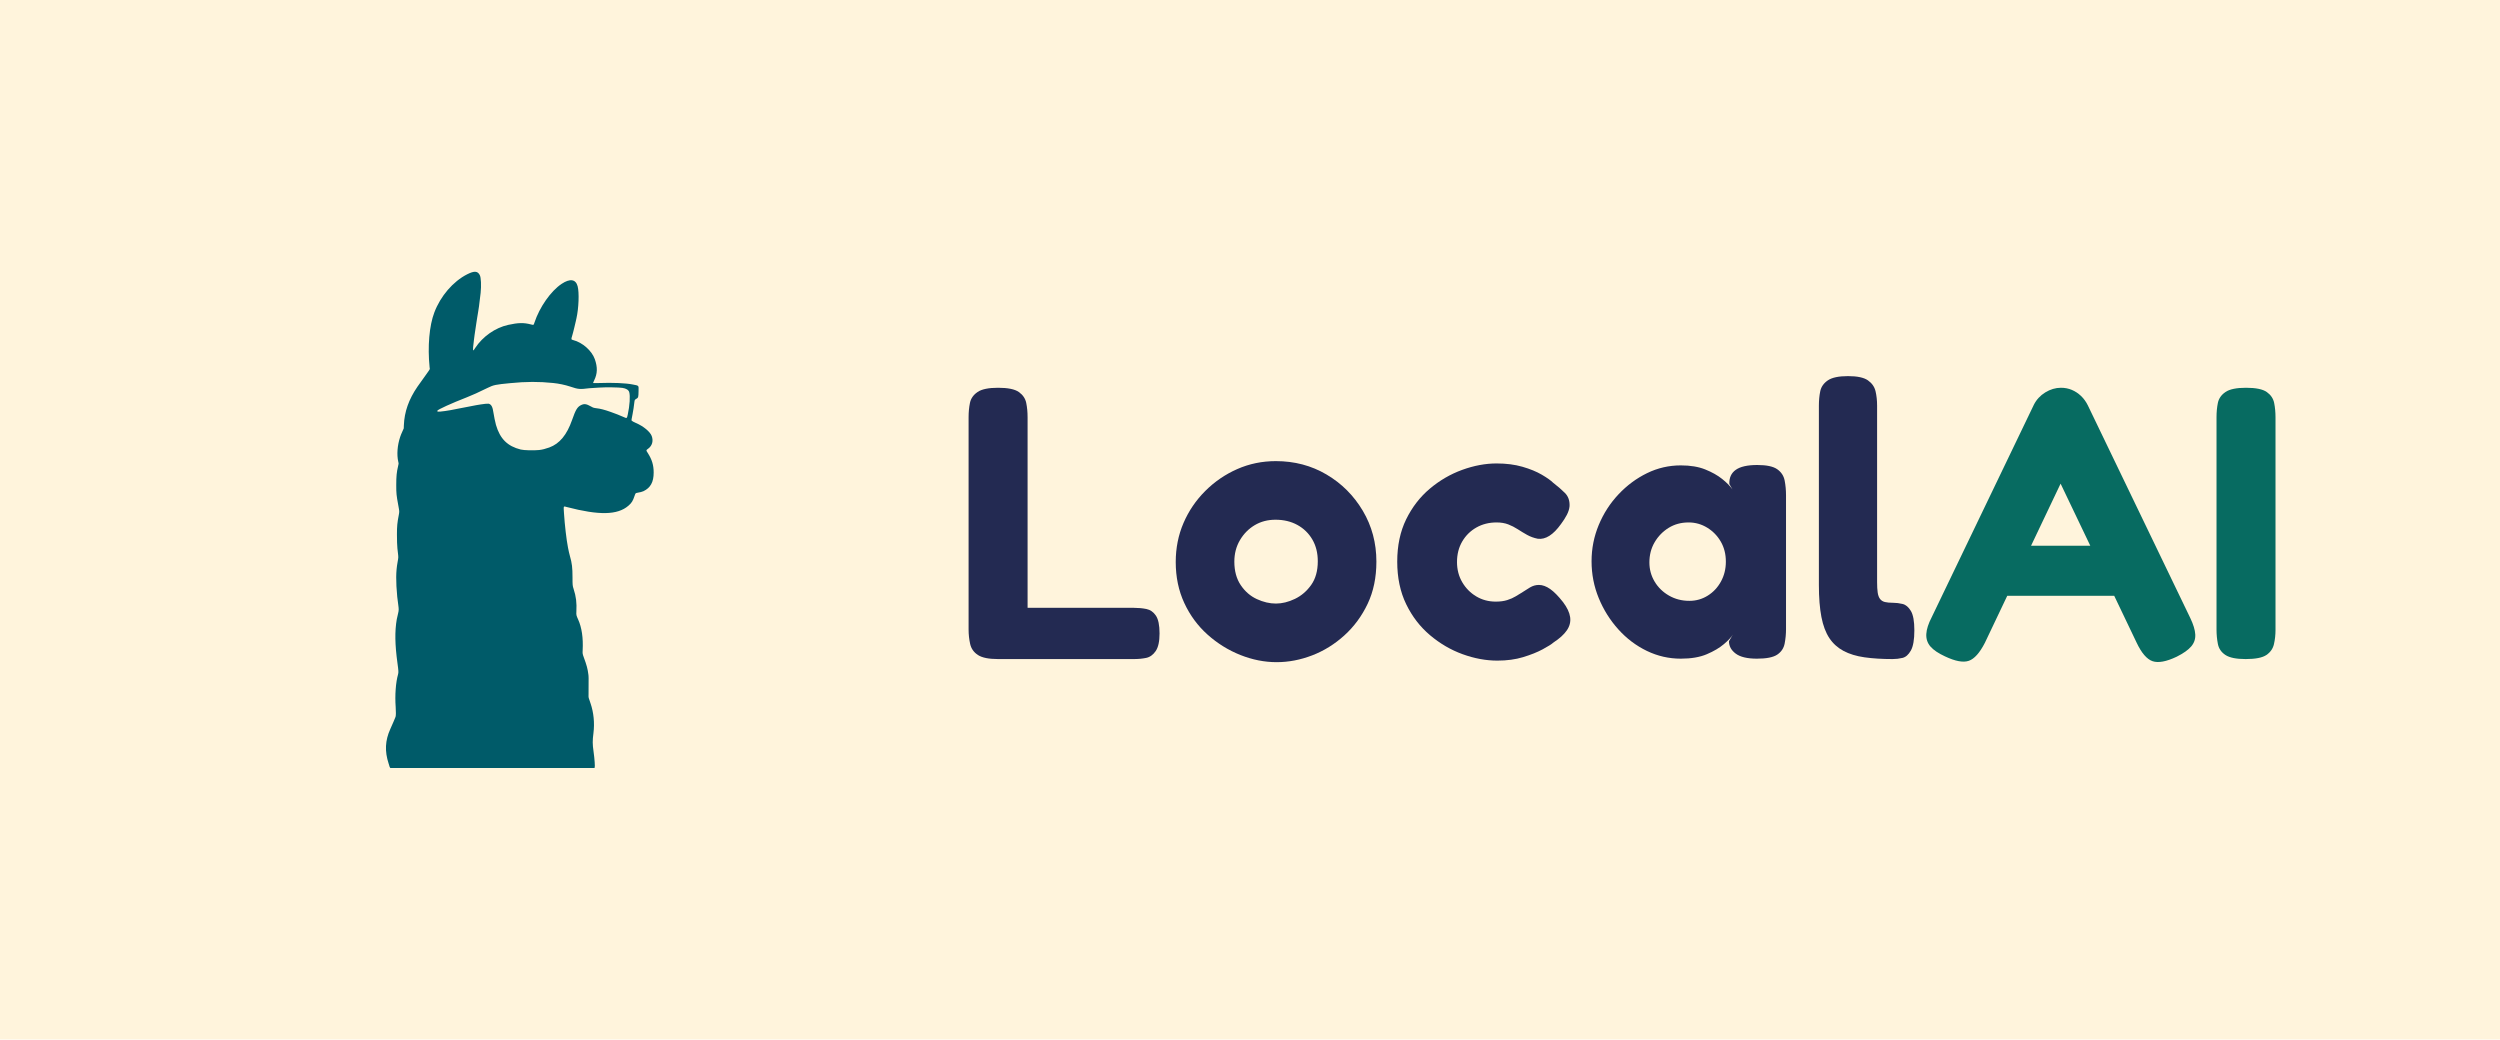
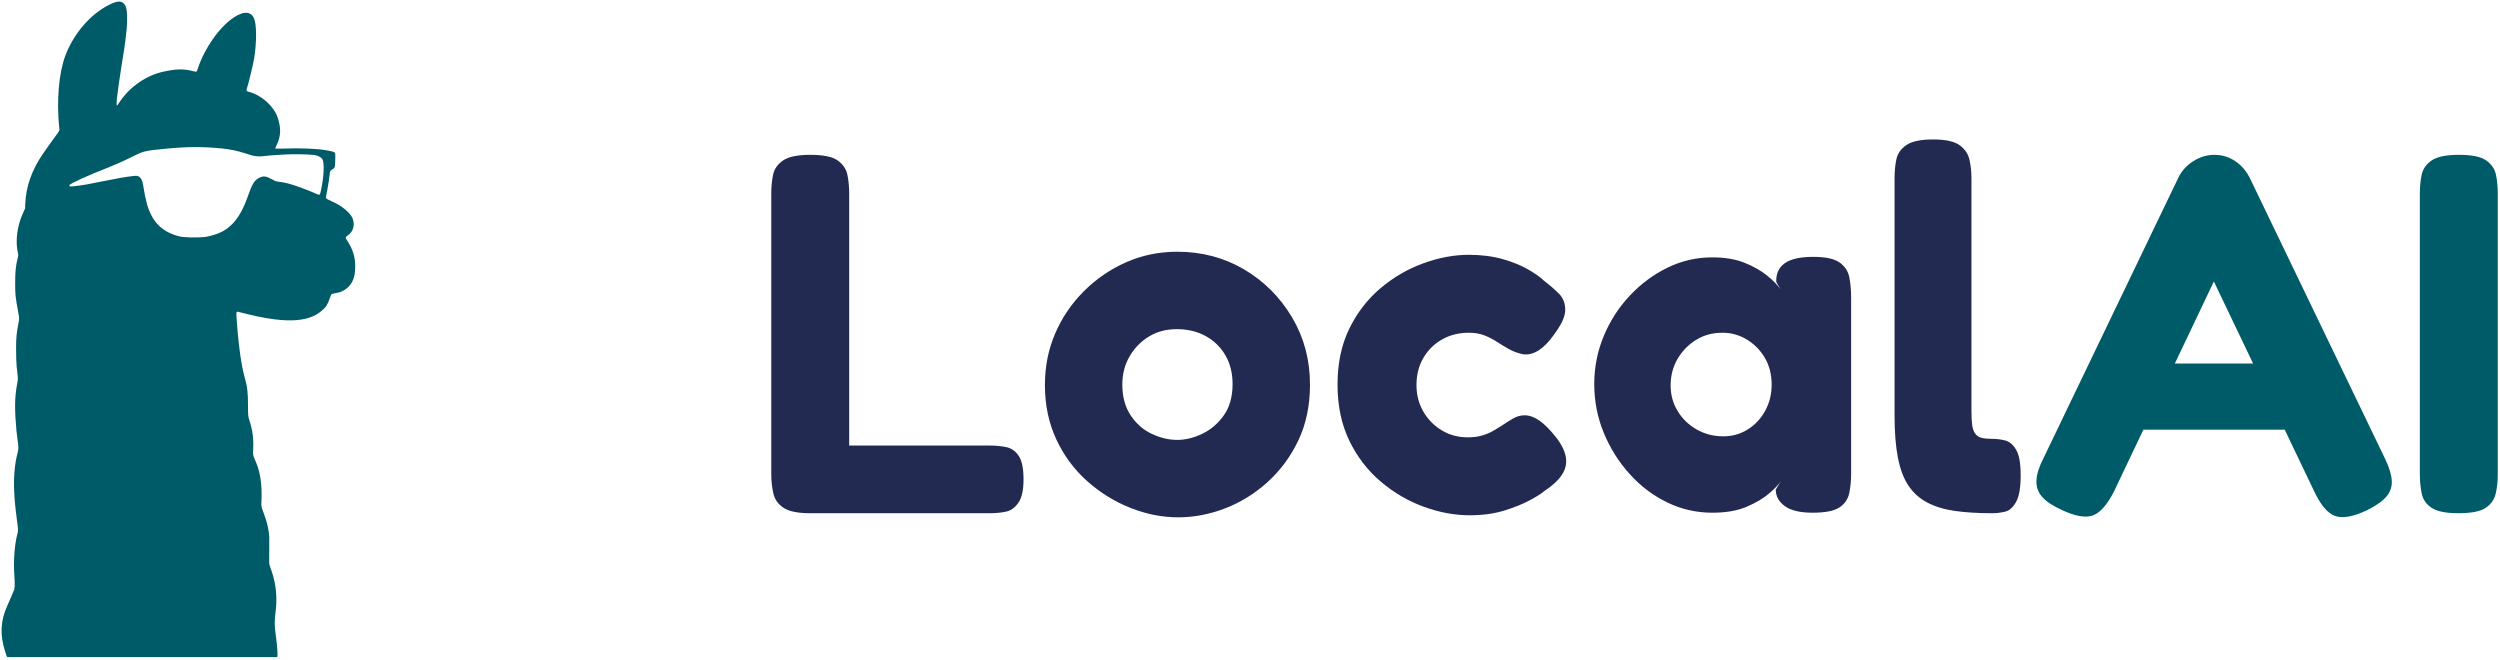
- <svg xmlns="http://www.w3.org/2000/svg" viewBox="-389.1 -389.1 4334.4 1802.2">
-   <rect x="-389.1" y="-389.1" width="4334.4" height="1802.2" fill="#fff4dc" />
+ <svg xmlns="http://www.w3.org/2000/svg" viewBox="278 80 3281 865">
  <path fill="#005b69" fill-rule="evenodd" d="M287.1 941.6C286.8 941.2 286.5 940.8 286.5 940.6C286.5 940.4 285.7 937.8 284.7 934.8C277.7 913.5 278.6 894.7 287.5 875.1C291.9 865.3 296.1 855.5 296.7 853.7C297.4 851.2 297.5 845.1 296.9 836.4C295.4 816.4 297.1 793.8 301.0 780.2C302.0 776.6 301.9 774.3 300.0 760.6C295.6 728.5 295.2 705.5 298.8 684.6C299.2 682.2 300.1 678.3 301.2 674.0C302.3 669.5 302.4 667.0 301.6 661.3C300.5 653.4 300.2 651.1 299.6 645.5C297.1 618.4 297.2 601.9 300.2 585.6C301.7 577.1 301.7 577.6 300.9 570.4C300.5 566.9 300.0 562.9 299.9 561.6C299.4 557.1 299.1 547.2 299.1 537.3C299.1 523.2 299.7 517.2 302.2 504.3C303.3 498.8 303.3 497.6 302.5 493.0C302.1 490.8 301.6 488.0 301.4 486.8C298.2 469.5 297.9 466.4 297.9 452.1C297.9 436.7 298.6 429.5 301.1 419.1C302.2 414.9 302.2 414.8 301.4 411.4C298.6 399.1 299.8 383.1 304.7 368.4C305.9 364.9 306.4 363.7 309.0 357.9L310.9 353.6L311.1 348.2C312.0 324.9 319.6 303.3 334.7 281.3C339.9 273.8 347.2 263.5 351.1 258.3C352.9 256.0 354.7 253.3 355.2 252.4L356.1 250.6L355.7 247.4C352.1 211.6 355.2 175.5 363.9 152.7C374.7 124.1 396.5 98.8 421.0 86.4C433.3 80.2 439.1 80.6 442.8 88.0C444.9 92.0 445.5 106.1 444.2 118.7C442.9 130.8 442.0 138.1 441.3 142.5C440.9 145.2 440.1 149.8 439.7 152.8C439.2 155.7 438.6 159.5 438.3 161.2C438.0 163.0 437.3 167.3 436.8 170.9C436.3 174.6 435.6 179.0 435.3 180.9C434.3 187.0 434.0 189.5 433.8 191.0C433.7 191.9 433.2 195.6 432.7 199.4C431.0 211.5 430.6 218.2 431.5 218.3C432.0 218.4 432.3 218.1 434.9 214.0C447.9 194.3 469.5 179.2 491.8 174.2C509.6 170.3 518.8 170.1 531.5 173.4C536.2 174.6 536.1 174.7 537.4 170.5C546.4 143.3 565.8 115.6 584.7 103.0C599.2 93.4 609.1 94.9 612.4 107.2C615.3 118.3 614.3 145.1 610.3 162.9C610.0 164.2 609.5 166.6 609.1 168.3C607.9 173.7 607.5 175.2 606.5 179.3C605.9 181.5 605.0 185.1 604.5 187.3C603.9 189.4 603.1 192.4 602.7 193.8C601.0 199.1 601.1 199.6 604.6 200.5C620.8 204.6 637.0 219.0 642.2 233.7C647.1 247.9 646.8 258.6 641.1 270.3C639.2 274.1 639.0 274.8 639.7 275.1C640.0 275.2 644.1 275.1 649.0 275.0C673.2 274.1 696.1 275.1 707.8 277.5C719.0 279.7 718.2 278.8 718.0 288.8C717.8 300.1 717.7 300.3 713.6 302.7C711.4 304.0 711.2 304.4 710.7 308.5C709.9 315.8 708.9 322.2 707.6 329.0C705.8 337.7 705.6 339.3 706.0 340.1C706.4 340.8 709.7 342.7 713.3 344.2C726.5 349.8 737.9 359.3 740.8 366.8C744.0 375.3 741.7 383.6 734.8 388.7C730.8 391.6 730.9 391.5 734.0 396.3C741.3 407.7 744.2 417.3 744.2 430.2C744.2 446.8 738.7 456.7 726.5 462.5C724.1 463.6 721.3 464.3 714.8 465.5C712.9 465.8 712.5 466.4 711.1 470.6C708.1 479.6 706.0 482.9 700.3 487.8C681.4 504.0 649.6 504.6 593.7 490.0C587.4 488.3 587.9 487.4 588.7 500.6C590.1 521.7 592.9 546.2 595.7 560.5C596.6 565.3 598.1 571.8 599.0 574.9C602.6 587.5 603.5 594.9 603.5 612.3C603.5 625.2 603.6 626.6 605.4 632.0C609.7 645.3 611.0 655.6 610.2 671.5C609.9 677.1 610.1 678.0 613.2 684.8C619.6 699.0 622.2 716.8 621.1 738.3C620.8 744.1 620.9 744.7 623.2 751.0C628.0 764.0 629.8 770.5 631.0 780.3C631.5 784.3 631.5 783.2 631.3 815.2C631.2 820.9 631.0 819.7 634.7 830.2C640.2 846.1 642.0 864.3 639.8 882.0C638.1 895.1 638.1 900.8 640.0 914.1C641.8 926.7 642.7 940.5 641.9 941.7L641.5 942.4L464.6 942.4L287.6 942.4L287.1 941.6ZM545.9 391.1C551.1 390.5 556.7 389.1 563.3 386.7C581.2 380.1 593.7 364.9 602.8 338.9C608.9 321.4 611.8 316.6 618.0 313.4C623.8 310.5 627.3 311.0 635.5 315.6C639.3 317.8 640.3 318.1 645.1 318.7C651.6 319.4 659.0 321.3 669.7 325.1C676.7 327.5 686.6 331.4 692.5 334.1C697.8 336.5 697.8 336.5 699.3 329.6C702.7 314.0 703.8 297.4 701.8 290.7C700.7 287.0 696.6 284.4 690.0 283.4C683.7 282.4 661.1 282.1 649.4 282.9C647.4 283.1 643.3 283.3 640.3 283.5C637.3 283.7 633.8 283.9 632.6 284.0C615.8 286.1 613.7 285.9 599.4 281.1C590.2 278.1 579.8 275.9 569.7 274.9C545.4 272.4 523.3 272.4 495.3 275.2C470.2 277.6 466.7 278.3 456.5 283.3C447.4 287.8 438.3 292.1 436.1 293.0C435.0 293.5 431.8 294.8 429.1 296.0C426.4 297.2 422.4 298.9 420.1 299.8C393.7 310.1 369.9 320.9 369.1 323.0C368.8 323.7 369.2 324.4 370.0 324.6C372.2 325.2 391.2 322.5 400.7 320.3C401.6 320.1 404.8 319.5 407.8 318.9C410.8 318.4 414.4 317.7 415.7 317.4C422.4 316.0 433.9 313.8 436.9 313.3C438.8 313.0 442.1 312.5 444.3 312.1C449.4 311.2 456.7 310.5 458.0 310.8C462.7 311.9 465.1 316.3 466.5 326.8C467.1 331.5 469.6 343.3 470.8 347.6C477.8 371.7 490.8 384.6 513.8 390.3C519.5 391.7 536.5 392.1 545.9 391.1Z" />
  <g transform="translate(1253.2 747.5)">
    <path transform="translate(0.00 0)" d="M88.15 6.06Q63.93 6.06 53.16 -1.01Q42.39 -8.07 39.70 -20.19Q37.01 -32.30 37.01 -45.09V-413.17Q37.01 -426.63 39.37 -438.07Q41.72 -449.51 52.49 -456.91Q63.25 -464.31 88.15 -464.31Q113.72 -464.31 124.15 -456.91Q134.58 -449.51 136.94 -438.07Q139.29 -426.63 139.29 -413.17V-82.77H323.67Q335.11 -82.77 345.21 -80.75Q355.30 -78.73 361.69 -69.31Q368.08 -59.89 368.08 -38.36Q368.08 -17.50 361.35 -7.74Q354.63 2.02 344.87 4.04Q335.11 6.06 323.67 6.06Z" fill="#232a52" />
    <path transform="translate(382.01 0)" d="M189.09 11.44Q157.46 11.44 126.17 -1.01Q94.88 -13.46 69.31 -36.34Q43.74 -59.22 28.94 -91.18Q14.13 -123.14 14.13 -162.17Q14.13 -198.51 27.59 -229.80Q41.05 -261.09 65.27 -285.32Q89.50 -309.54 120.79 -323.34Q152.08 -337.13 187.74 -337.13Q236.19 -337.13 275.56 -313.91Q314.92 -290.70 338.48 -251.00Q362.03 -211.30 362.03 -162.85Q362.03 -121.80 346.89 -89.83Q331.75 -57.87 306.51 -34.99Q281.28 -12.11 250.66 -0.34Q220.04 11.44 189.09 11.44ZM187.74 -90.17Q203.89 -90.17 220.72 -98.25Q237.54 -106.32 248.98 -122.47Q260.42 -138.62 260.42 -163.52Q260.42 -185.05 251.00 -201.20Q241.58 -217.35 225.09 -226.44Q208.60 -235.52 187.07 -235.52Q166.88 -235.52 151.07 -226.10Q135.26 -216.68 125.50 -200.19Q115.74 -183.71 115.74 -162.85Q115.74 -138.62 126.84 -122.13Q137.95 -105.65 154.77 -97.91Q171.59 -90.17 187.74 -90.17Z" fill="#232a52" />
    <path transform="translate(759.98 0)" d="M193.80 8.75Q164.19 8.75 133.57 -2.36Q102.96 -13.46 77.05 -35.33Q51.14 -57.20 35.66 -89.16Q20.19 -121.12 20.19 -162.85Q20.19 -204.57 35.66 -236.19Q51.14 -267.82 76.71 -289.35Q102.28 -310.89 132.90 -321.99Q163.52 -333.09 192.45 -333.09Q217.35 -333.09 237.20 -327.37Q257.05 -321.65 270.85 -313.58Q284.64 -305.50 290.70 -299.45Q302.14 -290.70 310.89 -281.95Q319.63 -273.20 318.96 -259.07Q318.29 -251.67 314.25 -243.93Q310.21 -236.19 304.16 -228.12Q283.97 -199.86 263.78 -202.55Q253.69 -204.57 245.28 -209.28Q236.87 -213.99 229.13 -219.03Q221.39 -224.08 212.64 -227.45Q203.89 -230.81 192.45 -230.81Q172.94 -230.81 157.46 -222.06Q141.98 -213.31 132.90 -197.84Q123.82 -182.36 123.82 -162.17Q123.82 -142.66 132.90 -127.18Q141.98 -111.70 157.13 -102.62Q172.27 -93.54 191.11 -93.54Q202.55 -93.54 210.96 -96.23Q219.37 -98.92 225.43 -102.62Q231.48 -106.32 234.85 -108.34Q242.92 -113.72 250.32 -118.10Q257.73 -122.47 265.80 -122.47Q275.22 -122.47 285.32 -115.40Q295.41 -108.34 307.52 -92.86Q318.29 -78.73 319.97 -66.62Q321.65 -54.51 314.25 -43.74Q306.85 -32.97 291.37 -22.88Q285.99 -18.17 272.19 -10.77Q258.40 -3.36 238.55 2.69Q218.70 8.75 193.80 8.75Z" fill="#232a52" />
    <path transform="translate(1101.61 0)" d="M302.14 5.38Q277.24 5.38 265.46 -3.36Q253.69 -12.11 253.69 -24.90L260.42 -36.34Q256.38 -29.61 244.94 -19.85Q233.50 -10.09 215.33 -2.36Q197.16 5.38 170.25 5.38Q139.29 5.38 111.37 -8.07Q83.44 -21.53 61.91 -45.42Q40.37 -69.31 27.93 -99.59Q15.48 -129.87 15.48 -163.52Q15.48 -196.49 27.93 -226.44Q40.37 -256.38 62.24 -279.60Q84.11 -302.81 111.70 -316.27Q139.29 -329.73 170.25 -329.73Q195.15 -329.73 212.64 -322.66Q230.14 -315.60 241.91 -306.18Q253.69 -296.76 259.74 -288.01L254.36 -297.43Q253.69 -313.58 265.46 -321.99Q277.24 -330.40 302.81 -330.40Q327.04 -330.40 337.47 -323.00Q347.90 -315.60 350.25 -303.48Q352.61 -291.37 352.61 -277.91V-45.76Q352.61 -32.97 350.25 -20.86Q347.90 -8.75 337.47 -1.68Q327.04 5.38 302.14 5.38ZM185.05 -94.88Q202.55 -94.88 217.01 -103.97Q231.48 -113.05 239.89 -128.53Q248.31 -144.00 248.31 -162.85Q248.31 -182.36 239.56 -197.50Q230.81 -212.64 216.01 -221.73Q201.20 -230.81 183.71 -230.81Q164.19 -230.81 149.05 -221.39Q133.91 -211.97 124.83 -196.49Q115.74 -181.01 115.74 -161.50Q115.74 -143.33 124.83 -128.19Q133.91 -113.05 149.72 -103.97Q165.54 -94.88 185.05 -94.88Z" fill="#232a52" />
    <path transform="translate(1482.27 0)" d="M156.79 6.06Q129.20 6.06 108.00 3.03Q86.81 0.00 71.67 -8.07Q56.52 -16.15 47.10 -30.28Q37.68 -44.41 33.31 -66.95Q28.94 -89.50 28.94 -122.47V-433.36Q28.94 -446.82 31.29 -458.25Q33.65 -469.69 44.41 -477.10Q55.18 -484.50 79.40 -484.50Q103.63 -484.50 114.06 -477.10Q124.49 -469.69 127.18 -458.25Q129.87 -446.82 129.87 -433.36V-127.18Q129.87 -116.41 130.88 -109.35Q131.89 -102.28 134.92 -98.25Q137.95 -94.21 143.33 -92.86Q148.71 -91.52 157.46 -91.52Q165.54 -91.52 173.95 -89.50Q182.36 -87.48 188.42 -77.39Q194.47 -67.29 194.47 -43.74Q194.47 -19.51 188.42 -8.75Q182.36 2.02 173.95 4.04Q165.54 6.06 156.79 6.06Z" fill="#232a52" />
-     <path transform="translate(1692.07 0)" d="M462.97 -65.27Q471.04 -48.45 471.71 -36.67Q472.39 -24.90 464.65 -15.81Q456.91 -6.73 439.41 2.02Q412.50 14.80 397.69 9.76Q382.89 4.71 370.10 -22.21L238.21 -298.10L106.99 -22.21Q93.54 4.04 79.07 9.08Q64.60 14.13 37.68 1.35Q20.19 -6.73 12.45 -15.81Q4.71 -24.90 5.38 -37.35Q6.06 -49.80 14.80 -66.62L191.78 -434.70Q198.51 -448.16 211.63 -456.24Q224.75 -464.31 238.88 -464.31Q248.98 -464.31 257.73 -460.61Q266.47 -456.91 273.54 -450.18Q280.61 -443.45 285.32 -434.03ZM125.16 -103.63 166.88 -190.43H310.21L351.93 -103.63Z" fill="#076b61" />
-     <path transform="translate(2173.69 0)" d="M77.39 6.06Q53.16 6.06 42.39 -1.01Q31.63 -8.07 29.27 -20.19Q26.92 -32.30 26.92 -45.09V-413.17Q26.92 -426.63 29.27 -438.07Q31.63 -449.51 42.39 -456.91Q53.16 -464.31 78.06 -464.31Q103.63 -464.31 114.06 -456.91Q124.49 -449.51 126.84 -438.07Q129.20 -426.63 129.20 -412.50V-44.41Q129.20 -31.63 126.51 -19.85Q123.82 -8.07 113.39 -1.01Q102.96 6.06 77.39 6.06Z" fill="#076b61" />
+     <path transform="translate(1692.07 0)" d="M462.97 -65.27Q471.04 -48.45 471.71 -36.67Q472.39 -24.90 464.65 -15.81Q456.91 -6.73 439.41 2.02Q412.50 14.80 397.69 9.76Q382.89 4.71 370.10 -22.21L238.21 -298.10L106.99 -22.21Q93.54 4.04 79.07 9.08Q64.60 14.13 37.68 1.35Q20.19 -6.73 12.45 -15.81Q4.71 -24.90 5.38 -37.35Q6.06 -49.80 14.80 -66.62L191.78 -434.70Q198.51 -448.16 211.63 -456.24Q224.75 -464.31 238.88 -464.31Q248.98 -464.31 257.73 -460.61Q266.47 -456.91 273.54 -450.18Q280.61 -443.45 285.32 -434.03ZM125.16 -103.63 166.88 -190.43H310.21L351.93 -103.63Z" fill="#005b69" />
+     <path transform="translate(2173.69 0)" d="M77.39 6.06Q53.16 6.06 42.39 -1.01Q31.63 -8.07 29.27 -20.19Q26.92 -32.30 26.92 -45.09V-413.17Q26.92 -426.63 29.27 -438.07Q31.63 -449.51 42.39 -456.91Q53.16 -464.31 78.06 -464.31Q103.63 -464.31 114.06 -456.91Q124.49 -449.51 126.84 -438.07Q129.20 -426.63 129.20 -412.50V-44.41Q129.20 -31.63 126.51 -19.85Q123.82 -8.07 113.39 -1.01Q102.96 6.06 77.39 6.06Z" fill="#005b69" />
  </g>
</svg>
